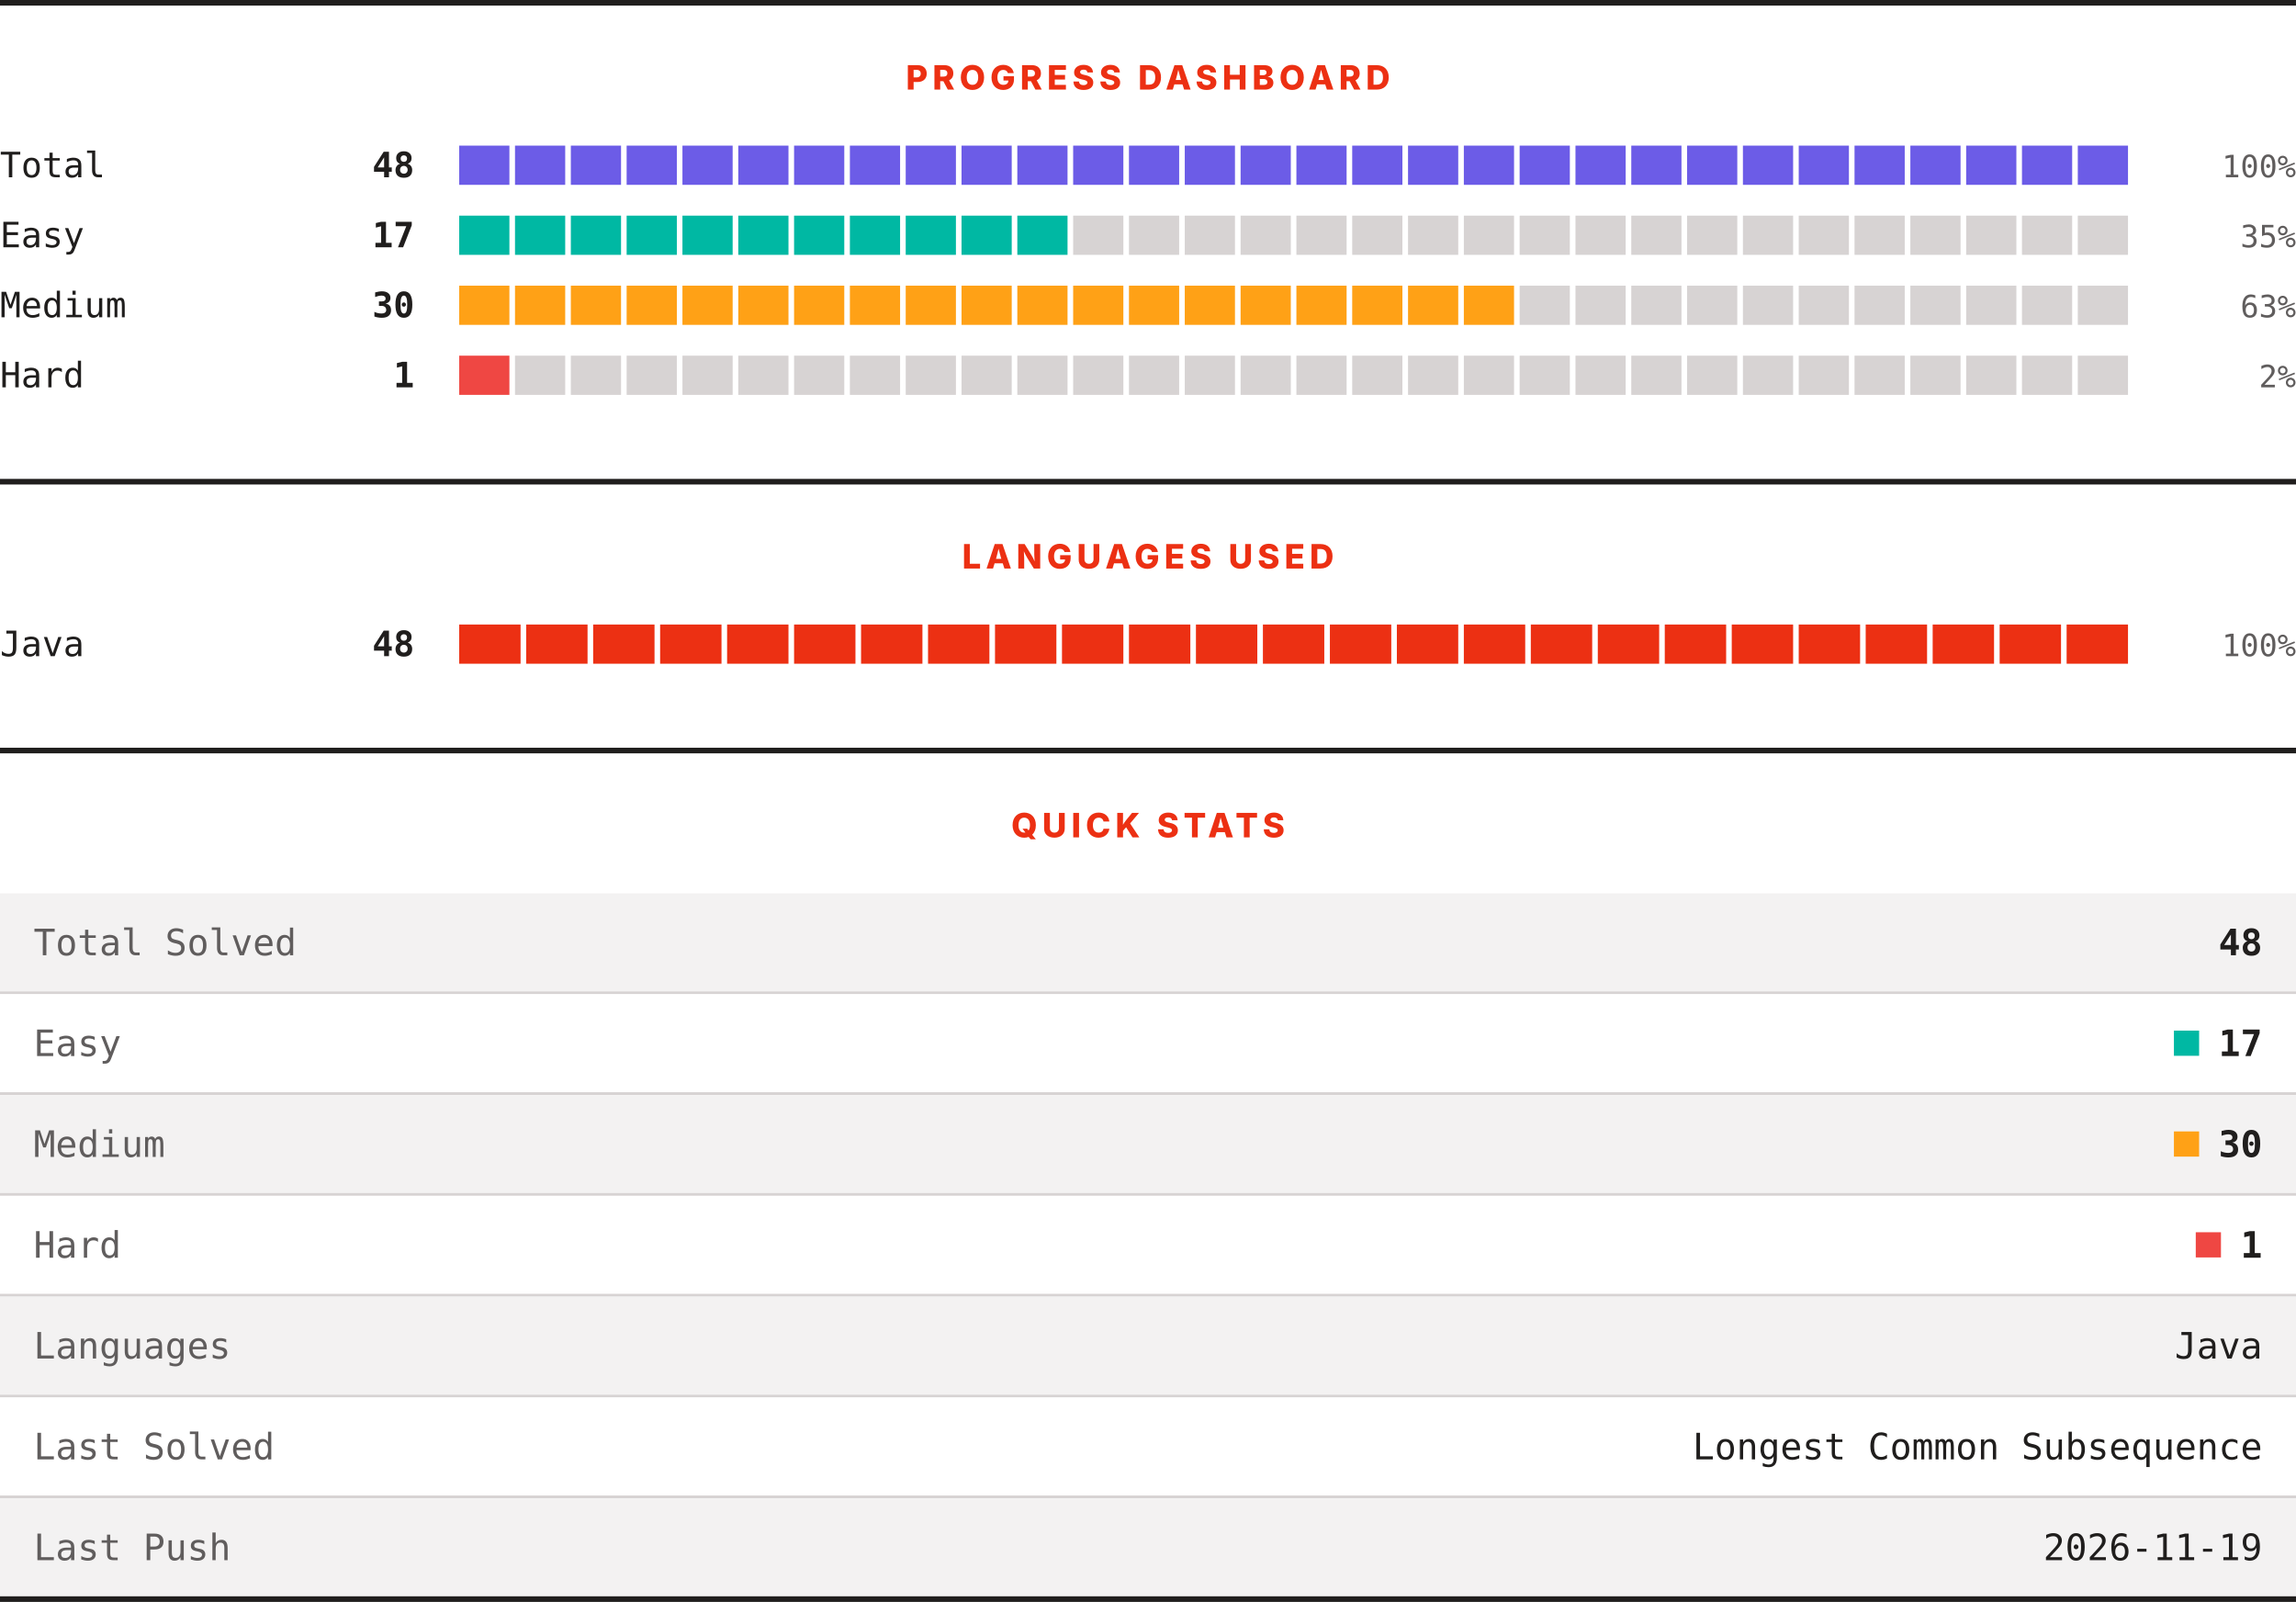
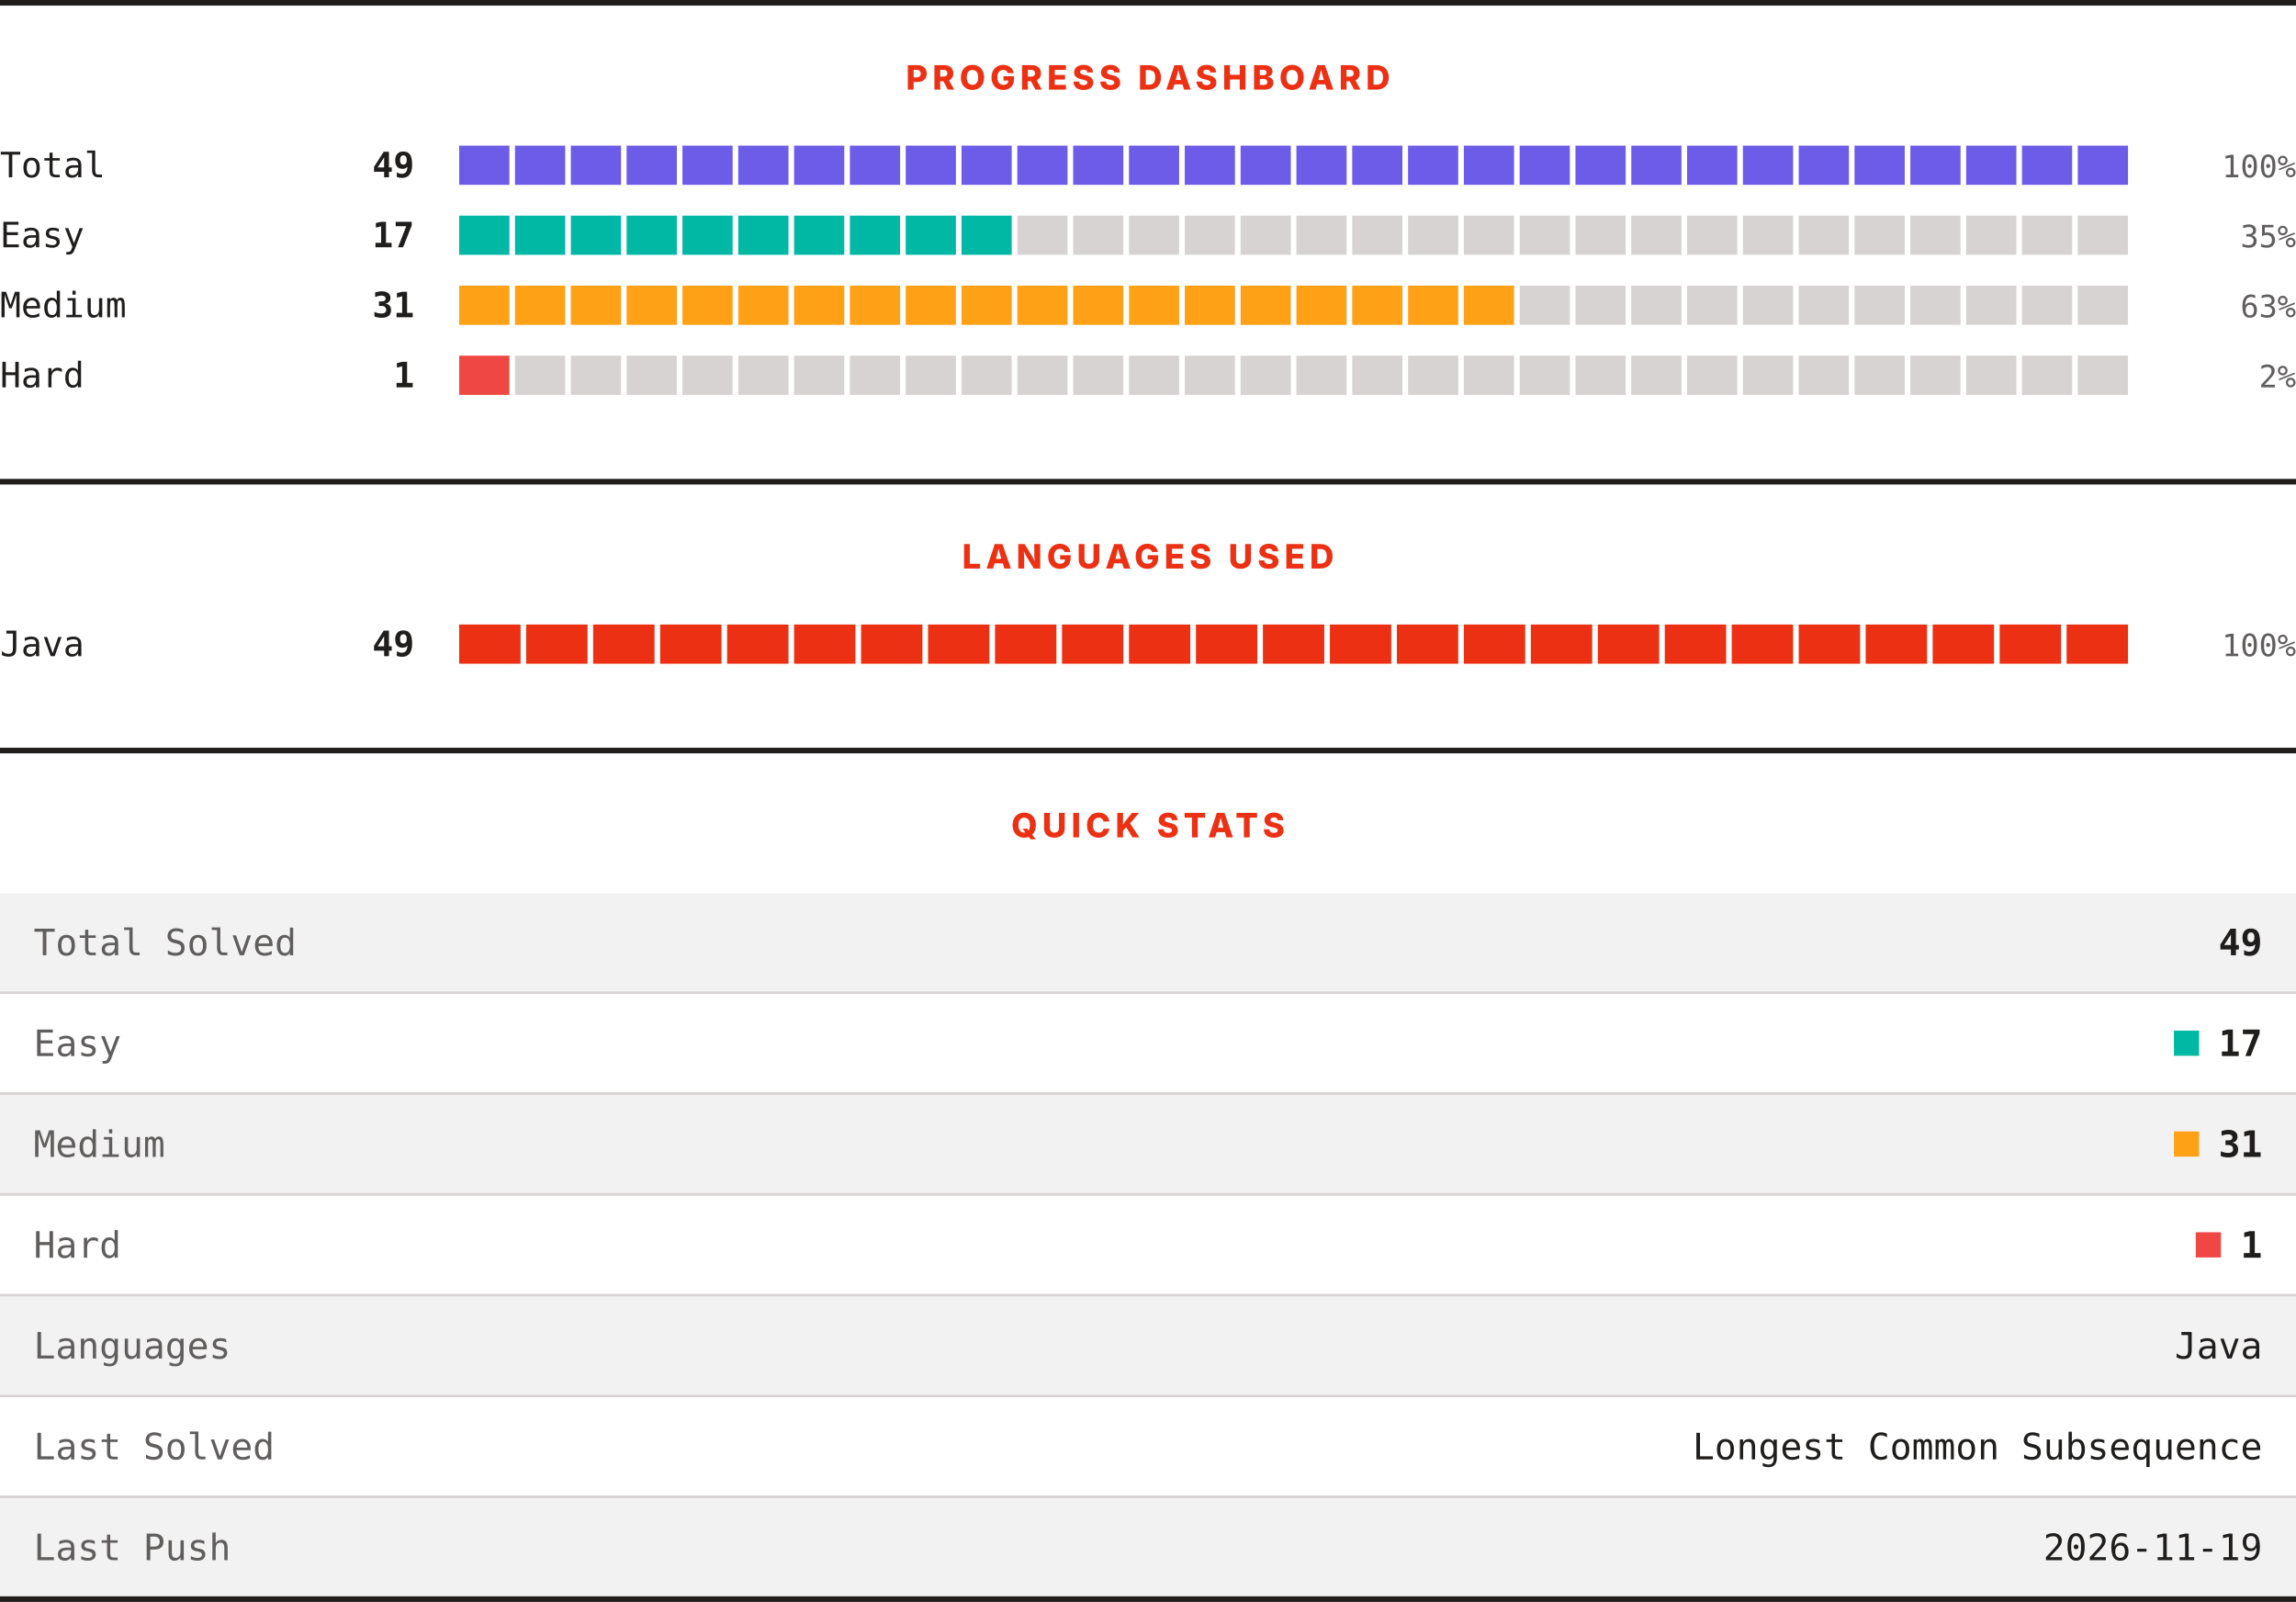
<svg xmlns="http://www.w3.org/2000/svg" width="820" height="572" viewBox="0 0 820 572" role="img" aria-label="LeetCode progress, languages and quick stats">
  <rect width="820" height="572" fill="#ffffff" />
  <rect x="0" y="0" width="820" height="2" fill="#201e1d" />
  <text x="410" y="32" text-anchor="middle" font-family="Archivo, system-ui, -apple-system, Segoe UI, sans-serif" font-size="12" font-weight="800" letter-spacing="1.68" fill="#ec3013">PROGRESS DASHBOARD</text>
  <text x="0" y="63.3" font-family="ui-monospace, SFMono-Regular, Menlo, Consolas, monospace" font-size="12.5" fill="#201e1d">Total</text>
-   <text x="148" y="63.3" text-anchor="end" font-family="ui-monospace, SFMono-Regular, Menlo, Consolas, monospace" font-size="12.5" font-weight="700" fill="#201e1d">48</text>
+   <text x="148" y="63.3" text-anchor="end" font-family="ui-monospace, SFMono-Regular, Menlo, Consolas, monospace" font-size="12.5" font-weight="700" fill="#201e1d">49</text>
  <rect x="164.00" y="52" width="17.93" height="14" fill="#6c5ce7" />
  <rect x="183.93" y="52" width="17.93" height="14" fill="#6c5ce7" />
  <rect x="203.87" y="52" width="17.93" height="14" fill="#6c5ce7" />
  <rect x="223.80" y="52" width="17.93" height="14" fill="#6c5ce7" />
  <rect x="243.73" y="52" width="17.93" height="14" fill="#6c5ce7" />
  <rect x="263.67" y="52" width="17.93" height="14" fill="#6c5ce7" />
  <rect x="283.60" y="52" width="17.93" height="14" fill="#6c5ce7" />
  <rect x="303.53" y="52" width="17.93" height="14" fill="#6c5ce7" />
  <rect x="323.47" y="52" width="17.93" height="14" fill="#6c5ce7" />
  <rect x="343.40" y="52" width="17.93" height="14" fill="#6c5ce7" />
  <rect x="363.33" y="52" width="17.93" height="14" fill="#6c5ce7" />
  <rect x="383.27" y="52" width="17.93" height="14" fill="#6c5ce7" />
  <rect x="403.20" y="52" width="17.93" height="14" fill="#6c5ce7" />
  <rect x="423.13" y="52" width="17.93" height="14" fill="#6c5ce7" />
  <rect x="443.07" y="52" width="17.93" height="14" fill="#6c5ce7" />
  <rect x="463.00" y="52" width="17.93" height="14" fill="#6c5ce7" />
  <rect x="482.93" y="52" width="17.93" height="14" fill="#6c5ce7" />
  <rect x="502.87" y="52" width="17.93" height="14" fill="#6c5ce7" />
  <rect x="522.80" y="52" width="17.93" height="14" fill="#6c5ce7" />
  <rect x="542.73" y="52" width="17.93" height="14" fill="#6c5ce7" />
  <rect x="562.67" y="52" width="17.93" height="14" fill="#6c5ce7" />
  <rect x="582.60" y="52" width="17.93" height="14" fill="#6c5ce7" />
  <rect x="602.53" y="52" width="17.93" height="14" fill="#6c5ce7" />
  <rect x="622.47" y="52" width="17.93" height="14" fill="#6c5ce7" />
  <rect x="642.40" y="52" width="17.93" height="14" fill="#6c5ce7" />
  <rect x="662.33" y="52" width="17.93" height="14" fill="#6c5ce7" />
  <rect x="682.27" y="52" width="17.93" height="14" fill="#6c5ce7" />
  <rect x="702.20" y="52" width="17.93" height="14" fill="#6c5ce7" />
  <rect x="722.13" y="52" width="17.93" height="14" fill="#6c5ce7" />
  <rect x="742.07" y="52" width="17.93" height="14" fill="#6c5ce7" />
  <text x="820" y="63.3" text-anchor="end" font-family="ui-monospace, SFMono-Regular, Menlo, Consolas, monospace" font-size="11" fill="#605d5d">100%</text>
  <text x="0" y="88.3" font-family="ui-monospace, SFMono-Regular, Menlo, Consolas, monospace" font-size="12.5" fill="#201e1d">Easy</text>
  <text x="148" y="88.3" text-anchor="end" font-family="ui-monospace, SFMono-Regular, Menlo, Consolas, monospace" font-size="12.5" font-weight="700" fill="#201e1d">17</text>
  <rect x="164.00" y="77" width="17.93" height="14" fill="#00b8a3" />
  <rect x="183.93" y="77" width="17.93" height="14" fill="#00b8a3" />
  <rect x="203.87" y="77" width="17.93" height="14" fill="#00b8a3" />
  <rect x="223.80" y="77" width="17.93" height="14" fill="#00b8a3" />
  <rect x="243.73" y="77" width="17.93" height="14" fill="#00b8a3" />
  <rect x="263.67" y="77" width="17.93" height="14" fill="#00b8a3" />
  <rect x="283.60" y="77" width="17.93" height="14" fill="#00b8a3" />
  <rect x="303.53" y="77" width="17.93" height="14" fill="#00b8a3" />
  <rect x="323.47" y="77" width="17.93" height="14" fill="#00b8a3" />
  <rect x="343.40" y="77" width="17.93" height="14" fill="#00b8a3" />
-   <rect x="363.33" y="77" width="17.93" height="14" fill="#00b8a3" />
+   <rect x="363.33" y="77" width="17.93" height="14" fill="#d7d3d3" />
  <rect x="383.27" y="77" width="17.93" height="14" fill="#d7d3d3" />
  <rect x="403.20" y="77" width="17.93" height="14" fill="#d7d3d3" />
  <rect x="423.13" y="77" width="17.93" height="14" fill="#d7d3d3" />
  <rect x="443.07" y="77" width="17.93" height="14" fill="#d7d3d3" />
  <rect x="463.00" y="77" width="17.93" height="14" fill="#d7d3d3" />
  <rect x="482.93" y="77" width="17.93" height="14" fill="#d7d3d3" />
  <rect x="502.87" y="77" width="17.93" height="14" fill="#d7d3d3" />
  <rect x="522.80" y="77" width="17.93" height="14" fill="#d7d3d3" />
  <rect x="542.73" y="77" width="17.93" height="14" fill="#d7d3d3" />
  <rect x="562.67" y="77" width="17.93" height="14" fill="#d7d3d3" />
  <rect x="582.60" y="77" width="17.93" height="14" fill="#d7d3d3" />
  <rect x="602.53" y="77" width="17.93" height="14" fill="#d7d3d3" />
  <rect x="622.47" y="77" width="17.93" height="14" fill="#d7d3d3" />
  <rect x="642.40" y="77" width="17.93" height="14" fill="#d7d3d3" />
  <rect x="662.33" y="77" width="17.93" height="14" fill="#d7d3d3" />
  <rect x="682.27" y="77" width="17.93" height="14" fill="#d7d3d3" />
  <rect x="702.20" y="77" width="17.93" height="14" fill="#d7d3d3" />
  <rect x="722.13" y="77" width="17.93" height="14" fill="#d7d3d3" />
  <rect x="742.07" y="77" width="17.93" height="14" fill="#d7d3d3" />
  <text x="820" y="88.3" text-anchor="end" font-family="ui-monospace, SFMono-Regular, Menlo, Consolas, monospace" font-size="11" fill="#605d5d">35%</text>
  <text x="0" y="113.3" font-family="ui-monospace, SFMono-Regular, Menlo, Consolas, monospace" font-size="12.5" fill="#201e1d">Medium</text>
-   <text x="148" y="113.3" text-anchor="end" font-family="ui-monospace, SFMono-Regular, Menlo, Consolas, monospace" font-size="12.5" font-weight="700" fill="#201e1d">30</text>
+   <text x="148" y="113.3" text-anchor="end" font-family="ui-monospace, SFMono-Regular, Menlo, Consolas, monospace" font-size="12.5" font-weight="700" fill="#201e1d">31</text>
  <rect x="164.00" y="102" width="17.93" height="14" fill="#ffa116" />
  <rect x="183.93" y="102" width="17.93" height="14" fill="#ffa116" />
  <rect x="203.87" y="102" width="17.93" height="14" fill="#ffa116" />
  <rect x="223.80" y="102" width="17.93" height="14" fill="#ffa116" />
  <rect x="243.73" y="102" width="17.93" height="14" fill="#ffa116" />
  <rect x="263.67" y="102" width="17.93" height="14" fill="#ffa116" />
  <rect x="283.60" y="102" width="17.93" height="14" fill="#ffa116" />
  <rect x="303.53" y="102" width="17.93" height="14" fill="#ffa116" />
  <rect x="323.47" y="102" width="17.93" height="14" fill="#ffa116" />
  <rect x="343.40" y="102" width="17.93" height="14" fill="#ffa116" />
  <rect x="363.33" y="102" width="17.93" height="14" fill="#ffa116" />
  <rect x="383.27" y="102" width="17.93" height="14" fill="#ffa116" />
  <rect x="403.20" y="102" width="17.93" height="14" fill="#ffa116" />
  <rect x="423.13" y="102" width="17.93" height="14" fill="#ffa116" />
  <rect x="443.07" y="102" width="17.93" height="14" fill="#ffa116" />
  <rect x="463.00" y="102" width="17.93" height="14" fill="#ffa116" />
  <rect x="482.93" y="102" width="17.93" height="14" fill="#ffa116" />
  <rect x="502.87" y="102" width="17.93" height="14" fill="#ffa116" />
  <rect x="522.80" y="102" width="17.93" height="14" fill="#ffa116" />
  <rect x="542.73" y="102" width="17.93" height="14" fill="#d7d3d3" />
  <rect x="562.67" y="102" width="17.93" height="14" fill="#d7d3d3" />
  <rect x="582.60" y="102" width="17.93" height="14" fill="#d7d3d3" />
  <rect x="602.53" y="102" width="17.93" height="14" fill="#d7d3d3" />
  <rect x="622.47" y="102" width="17.93" height="14" fill="#d7d3d3" />
  <rect x="642.40" y="102" width="17.93" height="14" fill="#d7d3d3" />
  <rect x="662.33" y="102" width="17.93" height="14" fill="#d7d3d3" />
  <rect x="682.27" y="102" width="17.93" height="14" fill="#d7d3d3" />
  <rect x="702.20" y="102" width="17.93" height="14" fill="#d7d3d3" />
  <rect x="722.13" y="102" width="17.93" height="14" fill="#d7d3d3" />
  <rect x="742.07" y="102" width="17.93" height="14" fill="#d7d3d3" />
  <text x="820" y="113.3" text-anchor="end" font-family="ui-monospace, SFMono-Regular, Menlo, Consolas, monospace" font-size="11" fill="#605d5d">63%</text>
  <text x="0" y="138.3" font-family="ui-monospace, SFMono-Regular, Menlo, Consolas, monospace" font-size="12.5" fill="#201e1d">Hard</text>
  <text x="148" y="138.3" text-anchor="end" font-family="ui-monospace, SFMono-Regular, Menlo, Consolas, monospace" font-size="12.5" font-weight="700" fill="#201e1d">1</text>
  <rect x="164.00" y="127" width="17.93" height="14" fill="#ef4743" />
  <rect x="183.93" y="127" width="17.93" height="14" fill="#d7d3d3" />
  <rect x="203.87" y="127" width="17.93" height="14" fill="#d7d3d3" />
  <rect x="223.80" y="127" width="17.93" height="14" fill="#d7d3d3" />
  <rect x="243.73" y="127" width="17.93" height="14" fill="#d7d3d3" />
  <rect x="263.67" y="127" width="17.93" height="14" fill="#d7d3d3" />
  <rect x="283.60" y="127" width="17.93" height="14" fill="#d7d3d3" />
  <rect x="303.53" y="127" width="17.93" height="14" fill="#d7d3d3" />
  <rect x="323.47" y="127" width="17.93" height="14" fill="#d7d3d3" />
  <rect x="343.40" y="127" width="17.93" height="14" fill="#d7d3d3" />
  <rect x="363.33" y="127" width="17.93" height="14" fill="#d7d3d3" />
  <rect x="383.27" y="127" width="17.93" height="14" fill="#d7d3d3" />
  <rect x="403.20" y="127" width="17.93" height="14" fill="#d7d3d3" />
  <rect x="423.13" y="127" width="17.93" height="14" fill="#d7d3d3" />
  <rect x="443.07" y="127" width="17.93" height="14" fill="#d7d3d3" />
  <rect x="463.00" y="127" width="17.93" height="14" fill="#d7d3d3" />
  <rect x="482.93" y="127" width="17.93" height="14" fill="#d7d3d3" />
  <rect x="502.87" y="127" width="17.93" height="14" fill="#d7d3d3" />
  <rect x="522.80" y="127" width="17.93" height="14" fill="#d7d3d3" />
  <rect x="542.73" y="127" width="17.93" height="14" fill="#d7d3d3" />
  <rect x="562.67" y="127" width="17.93" height="14" fill="#d7d3d3" />
  <rect x="582.60" y="127" width="17.93" height="14" fill="#d7d3d3" />
  <rect x="602.53" y="127" width="17.93" height="14" fill="#d7d3d3" />
  <rect x="622.47" y="127" width="17.93" height="14" fill="#d7d3d3" />
  <rect x="642.40" y="127" width="17.93" height="14" fill="#d7d3d3" />
  <rect x="662.33" y="127" width="17.93" height="14" fill="#d7d3d3" />
  <rect x="682.27" y="127" width="17.93" height="14" fill="#d7d3d3" />
  <rect x="702.20" y="127" width="17.93" height="14" fill="#d7d3d3" />
  <rect x="722.13" y="127" width="17.93" height="14" fill="#d7d3d3" />
  <rect x="742.07" y="127" width="17.93" height="14" fill="#d7d3d3" />
  <text x="820" y="138.3" text-anchor="end" font-family="ui-monospace, SFMono-Regular, Menlo, Consolas, monospace" font-size="11" fill="#605d5d">2%</text>
  <rect x="0" y="171" width="820" height="2" fill="#201e1d" />
  <text x="410" y="203" text-anchor="middle" font-family="Archivo, system-ui, -apple-system, Segoe UI, sans-serif" font-size="12" font-weight="800" letter-spacing="1.68" fill="#ec3013">LANGUAGES USED</text>
  <text x="0" y="234.3" font-family="ui-monospace, SFMono-Regular, Menlo, Consolas, monospace" font-size="12.5" fill="#201e1d">Java</text>
-   <text x="148" y="234.3" text-anchor="end" font-family="ui-monospace, SFMono-Regular, Menlo, Consolas, monospace" font-size="12.5" font-weight="700" fill="#201e1d">48</text>
+   <text x="148" y="234.3" text-anchor="end" font-family="ui-monospace, SFMono-Regular, Menlo, Consolas, monospace" font-size="12.5" font-weight="700" fill="#201e1d">49</text>
  <rect x="164.00" y="223" width="21.92" height="14" fill="#ec3013" />
  <rect x="187.92" y="223" width="21.92" height="14" fill="#ec3013" />
  <rect x="211.84" y="223" width="21.92" height="14" fill="#ec3013" />
  <rect x="235.76" y="223" width="21.92" height="14" fill="#ec3013" />
  <rect x="259.68" y="223" width="21.92" height="14" fill="#ec3013" />
  <rect x="283.60" y="223" width="21.92" height="14" fill="#ec3013" />
  <rect x="307.52" y="223" width="21.92" height="14" fill="#ec3013" />
  <rect x="331.44" y="223" width="21.92" height="14" fill="#ec3013" />
  <rect x="355.36" y="223" width="21.92" height="14" fill="#ec3013" />
  <rect x="379.28" y="223" width="21.92" height="14" fill="#ec3013" />
  <rect x="403.20" y="223" width="21.92" height="14" fill="#ec3013" />
  <rect x="427.12" y="223" width="21.92" height="14" fill="#ec3013" />
  <rect x="451.04" y="223" width="21.92" height="14" fill="#ec3013" />
  <rect x="474.96" y="223" width="21.92" height="14" fill="#ec3013" />
  <rect x="498.88" y="223" width="21.92" height="14" fill="#ec3013" />
  <rect x="522.80" y="223" width="21.92" height="14" fill="#ec3013" />
  <rect x="546.72" y="223" width="21.92" height="14" fill="#ec3013" />
  <rect x="570.64" y="223" width="21.92" height="14" fill="#ec3013" />
  <rect x="594.56" y="223" width="21.92" height="14" fill="#ec3013" />
  <rect x="618.48" y="223" width="21.92" height="14" fill="#ec3013" />
  <rect x="642.40" y="223" width="21.92" height="14" fill="#ec3013" />
  <rect x="666.32" y="223" width="21.92" height="14" fill="#ec3013" />
  <rect x="690.24" y="223" width="21.92" height="14" fill="#ec3013" />
  <rect x="714.16" y="223" width="21.92" height="14" fill="#ec3013" />
  <rect x="738.08" y="223" width="21.92" height="14" fill="#ec3013" />
  <text x="820" y="234.3" text-anchor="end" font-family="ui-monospace, SFMono-Regular, Menlo, Consolas, monospace" font-size="11" fill="#605d5d">100%</text>
  <rect x="0" y="267" width="820" height="2" fill="#201e1d" />
  <text x="410" y="299" text-anchor="middle" font-family="Archivo, system-ui, -apple-system, Segoe UI, sans-serif" font-size="12" font-weight="800" letter-spacing="1.68" fill="#ec3013">QUICK STATS</text>
  <rect x="0" y="319" width="820" height="35" fill="#f3f2f2" />
  <text x="12" y="341.1" font-family="ui-monospace, SFMono-Regular, Menlo, Consolas, monospace" font-size="13" fill="#605d5d">Total Solved</text>
-   <text x="808" y="341.1" text-anchor="end" font-family="ui-monospace, SFMono-Regular, Menlo, Consolas, monospace" font-size="13" font-weight="700" fill="#201e1d">48</text>
+   <text x="808" y="341.1" text-anchor="end" font-family="ui-monospace, SFMono-Regular, Menlo, Consolas, monospace" font-size="13" font-weight="700" fill="#201e1d">49</text>
  <rect x="0" y="354" width="820" height="1" fill="#d7d3d3" />
  <rect x="0" y="355" width="820" height="35" fill="#ffffff" />
  <text x="12" y="377.1" font-family="ui-monospace, SFMono-Regular, Menlo, Consolas, monospace" font-size="13" fill="#605d5d">Easy</text>
  <rect x="776.4" y="368" width="9" height="9" fill="#00b8a3" />
  <text x="808" y="377.1" text-anchor="end" font-family="ui-monospace, SFMono-Regular, Menlo, Consolas, monospace" font-size="13" font-weight="700" fill="#201e1d">17</text>
  <rect x="0" y="390" width="820" height="1" fill="#d7d3d3" />
  <rect x="0" y="391" width="820" height="35" fill="#f3f2f2" />
  <text x="12" y="413.1" font-family="ui-monospace, SFMono-Regular, Menlo, Consolas, monospace" font-size="13" fill="#605d5d">Medium</text>
  <rect x="776.4" y="404" width="9" height="9" fill="#ffa116" />
-   <text x="808" y="413.1" text-anchor="end" font-family="ui-monospace, SFMono-Regular, Menlo, Consolas, monospace" font-size="13" font-weight="700" fill="#201e1d">30</text>
+   <text x="808" y="413.1" text-anchor="end" font-family="ui-monospace, SFMono-Regular, Menlo, Consolas, monospace" font-size="13" font-weight="700" fill="#201e1d">31</text>
  <rect x="0" y="426" width="820" height="1" fill="#d7d3d3" />
  <rect x="0" y="427" width="820" height="35" fill="#ffffff" />
  <text x="12" y="449.1" font-family="ui-monospace, SFMono-Regular, Menlo, Consolas, monospace" font-size="13" fill="#605d5d">Hard</text>
  <rect x="784.2" y="440" width="9" height="9" fill="#ef4743" />
  <text x="808" y="449.1" text-anchor="end" font-family="ui-monospace, SFMono-Regular, Menlo, Consolas, monospace" font-size="13" font-weight="700" fill="#201e1d">1</text>
  <rect x="0" y="462" width="820" height="1" fill="#d7d3d3" />
  <rect x="0" y="463" width="820" height="35" fill="#f3f2f2" />
  <text x="12" y="485.1" font-family="ui-monospace, SFMono-Regular, Menlo, Consolas, monospace" font-size="13" fill="#605d5d">Languages</text>
  <text x="808" y="485.1" text-anchor="end" font-family="ui-monospace, SFMono-Regular, Menlo, Consolas, monospace" font-size="13" fill="#201e1d">Java</text>
  <rect x="0" y="498" width="820" height="1" fill="#d7d3d3" />
  <rect x="0" y="499" width="820" height="35" fill="#ffffff" />
  <text x="12" y="521.1" font-family="ui-monospace, SFMono-Regular, Menlo, Consolas, monospace" font-size="13" fill="#605d5d">Last Solved</text>
  <text x="808" y="521.1" text-anchor="end" font-family="ui-monospace, SFMono-Regular, Menlo, Consolas, monospace" font-size="13" fill="#201e1d">Longest Common Subsequence</text>
  <rect x="0" y="534" width="820" height="1" fill="#d7d3d3" />
  <rect x="0" y="535" width="820" height="35" fill="#f3f2f2" />
  <text x="12" y="557.1" font-family="ui-monospace, SFMono-Regular, Menlo, Consolas, monospace" font-size="13" fill="#605d5d">Last Push</text>
  <text x="808" y="557.1" text-anchor="end" font-family="ui-monospace, SFMono-Regular, Menlo, Consolas, monospace" font-size="13" fill="#201e1d">2026-11-19</text>
  <rect x="0" y="570" width="820" height="2" fill="#201e1d" />
</svg>
